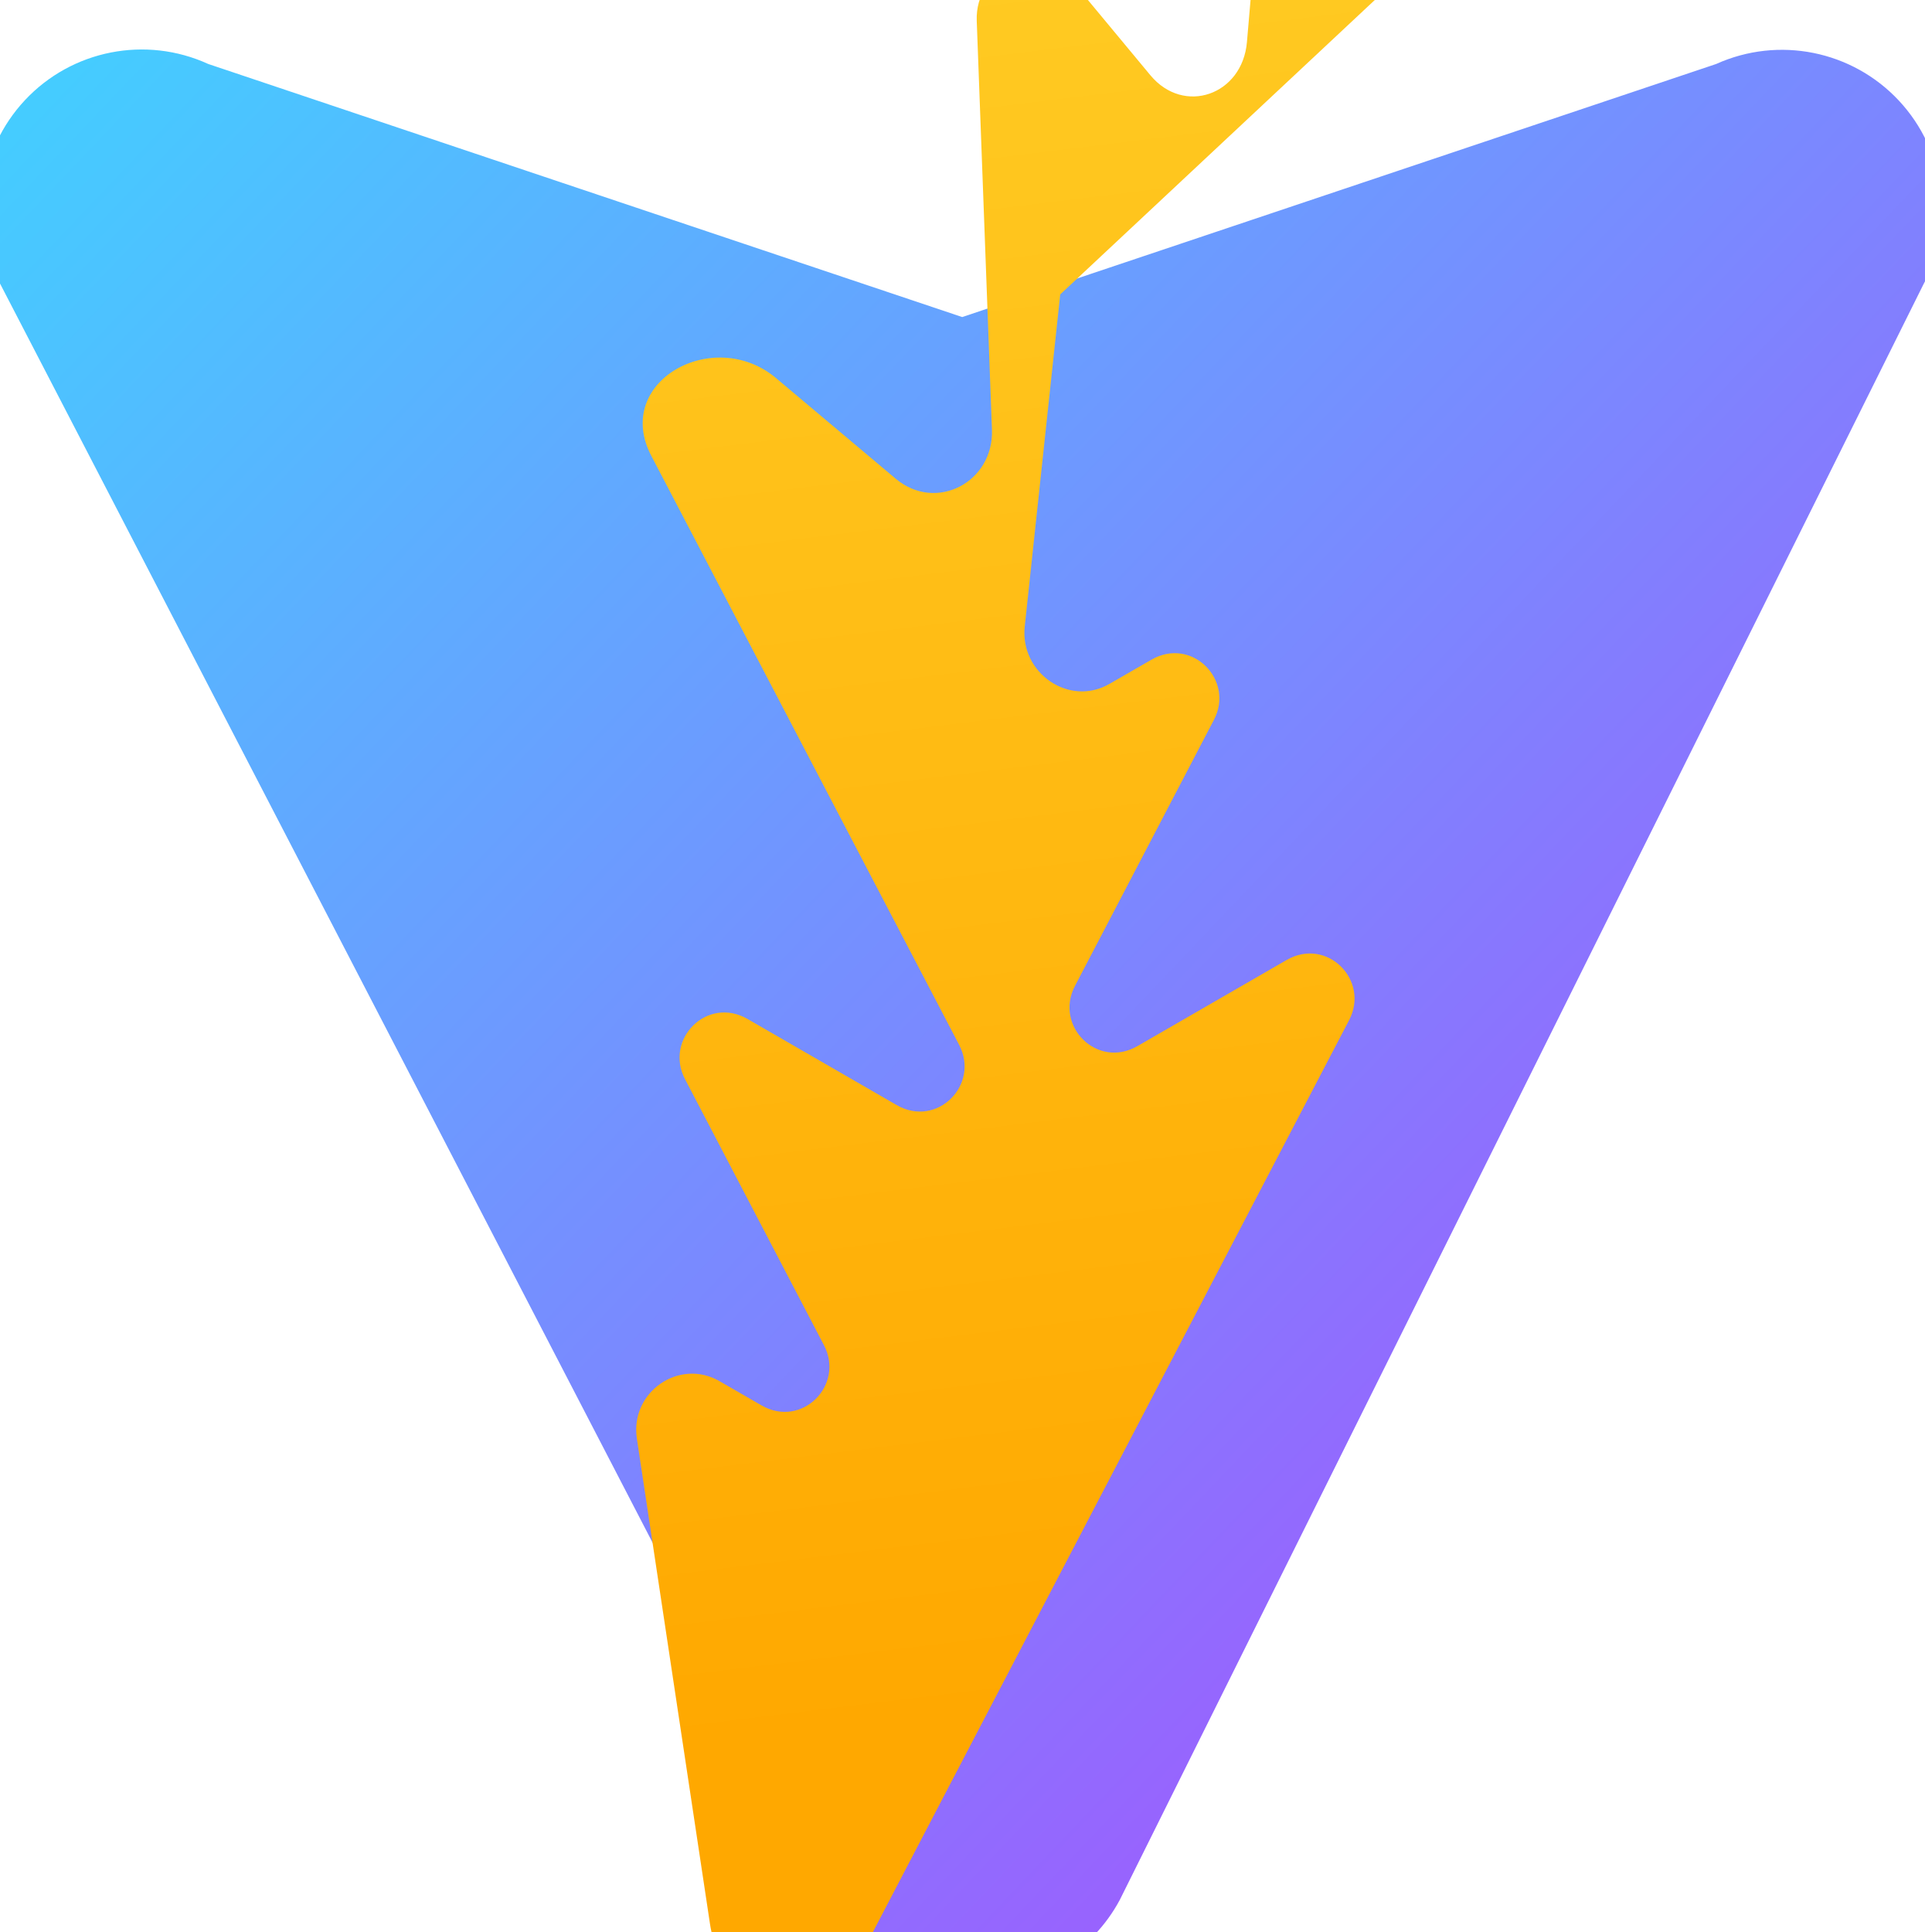
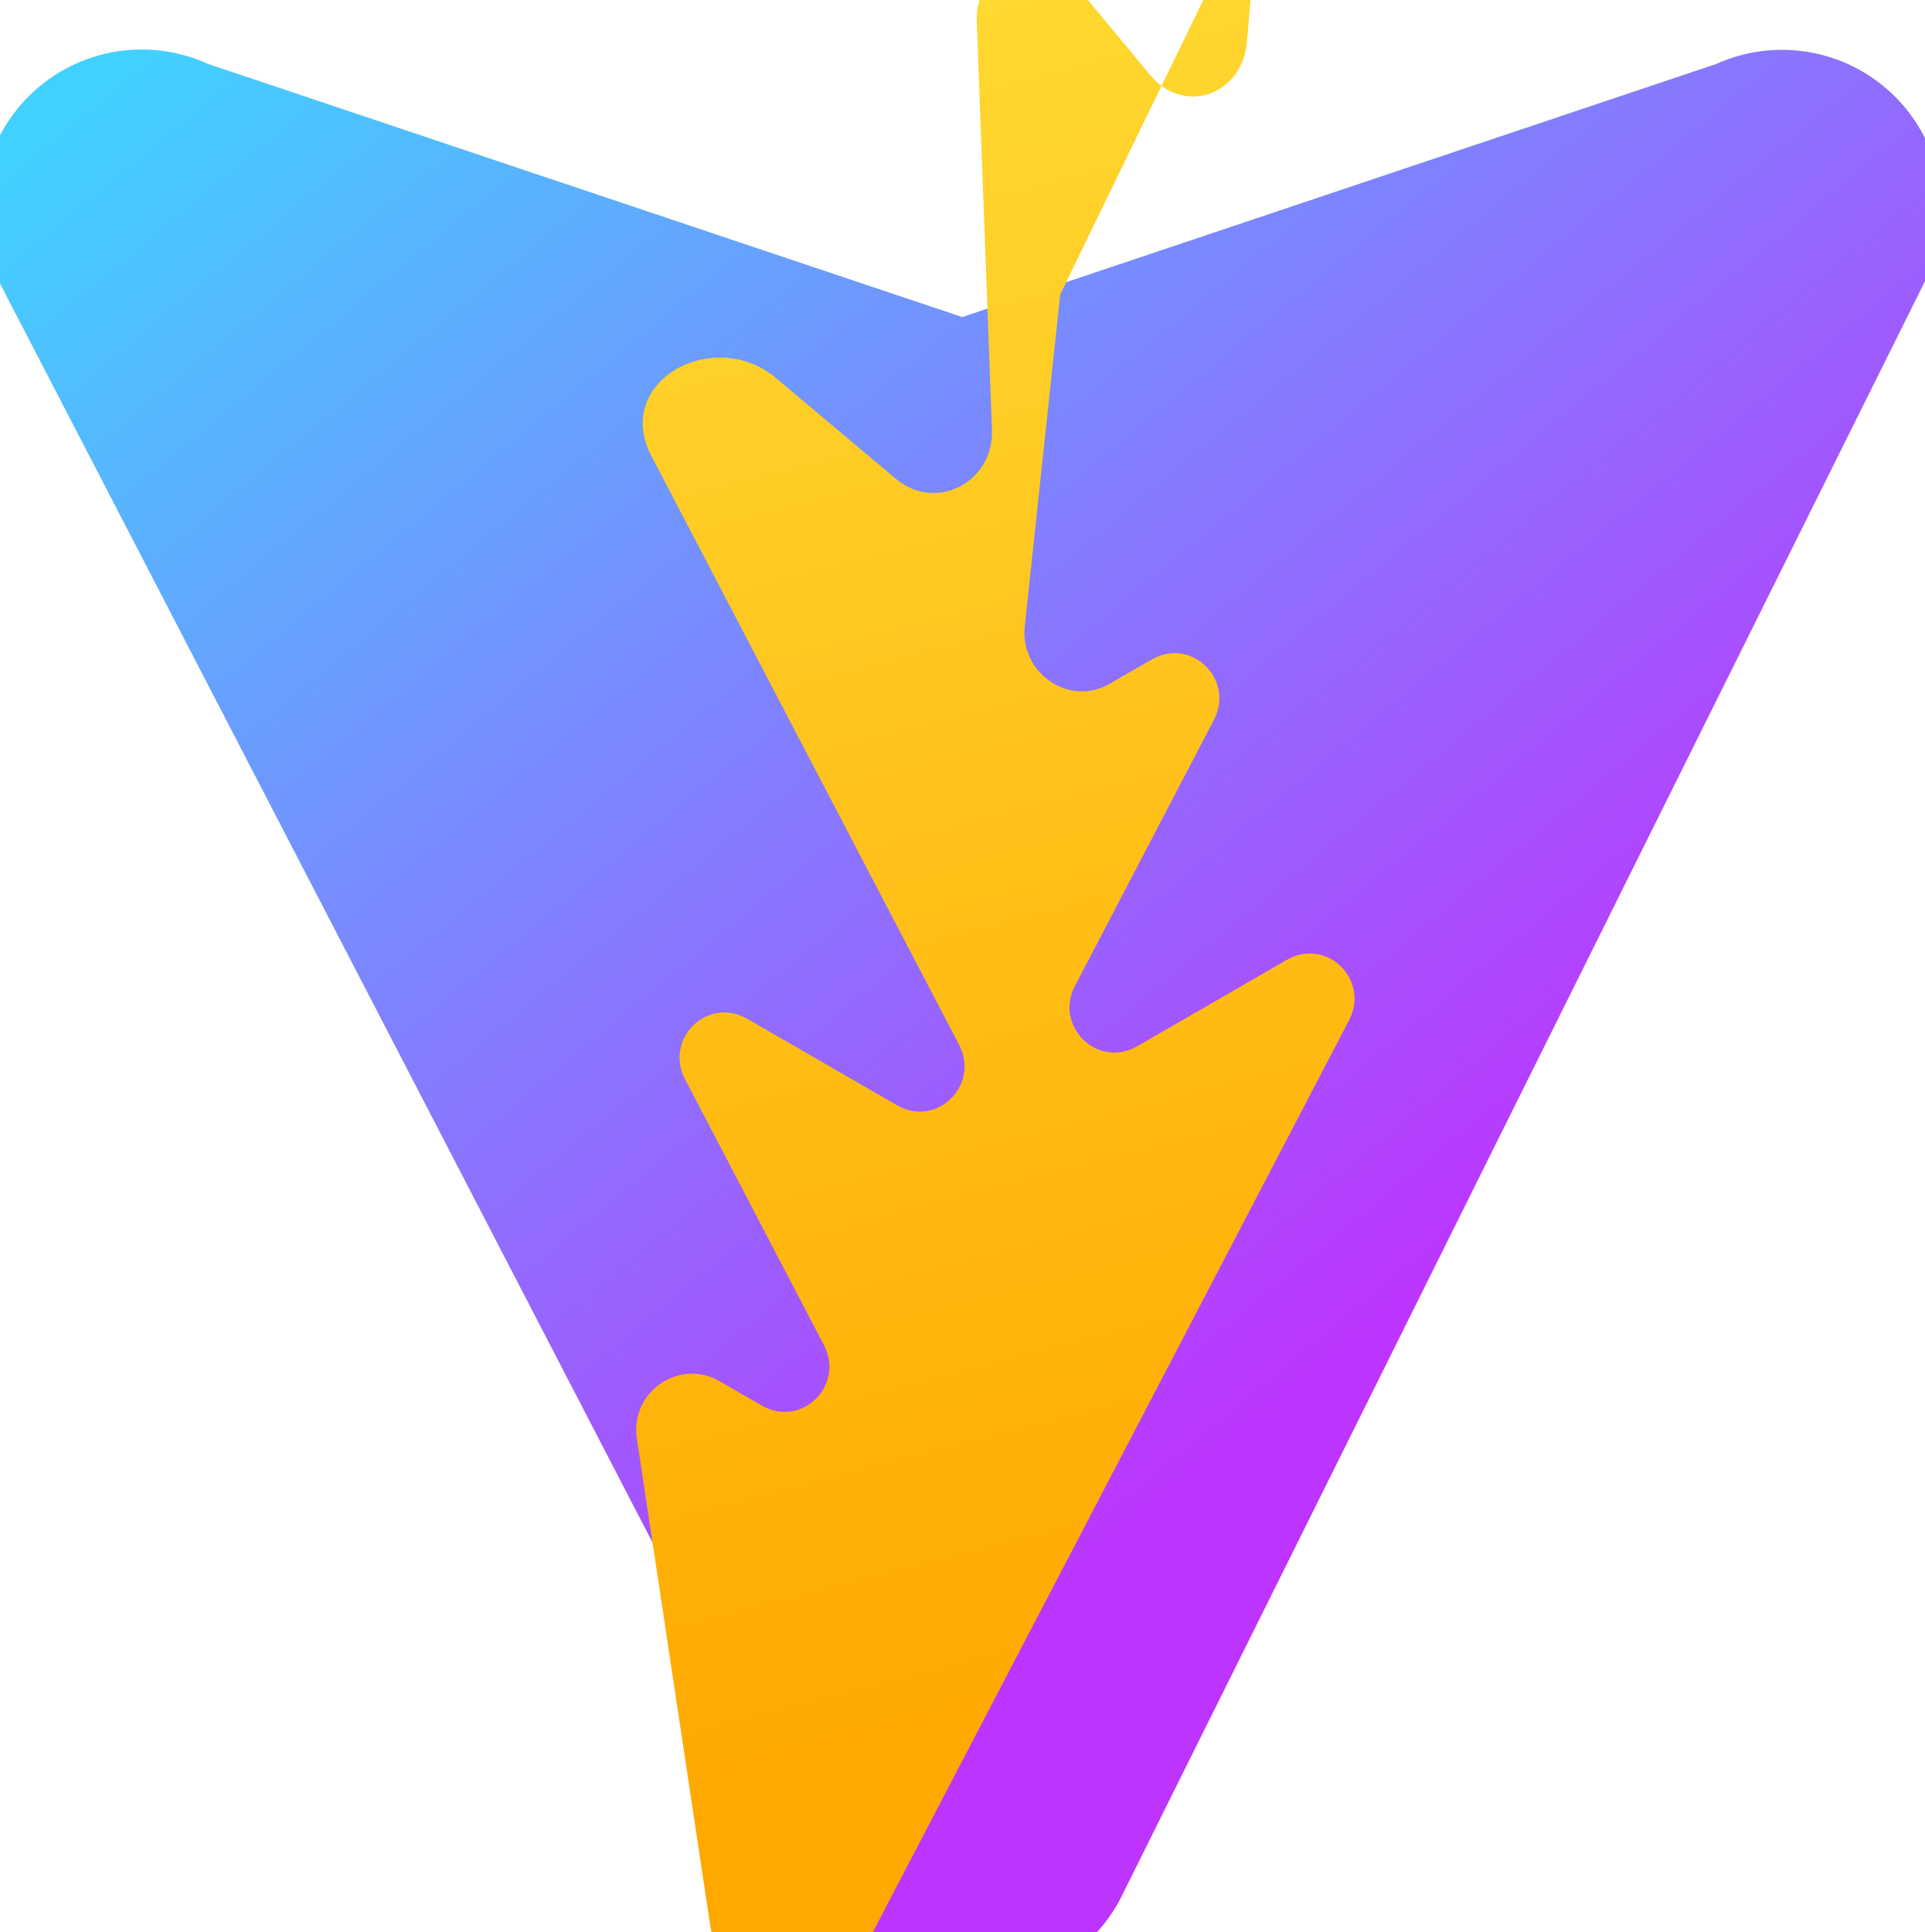
- <svg xmlns="http://www.w3.org/2000/svg" width="256" height="257" viewBox="0 0 256 257">
+ <svg xmlns="http://www.w3.org/2000/svg" aria-hidden="true" role="img" width="256" height="257" preserveAspectRatio="xMidYMid meet" viewBox="0 0 256 257">
  <defs>
-     <linearGradient id="a" x1="-2.421%" x2="110.155%" y1="1.298%" y2="108.311%">
+     <linearGradient id="IconifyId1813088fe1fbc01" x1="-.828%" x2="57.636%" y1="7.652%" y2="78.411%">
      <stop offset="0%" stop-color="#41D1FF" />
      <stop offset="100%" stop-color="#BD34FE" />
    </linearGradient>
-     <linearGradient id="b" x1="43.376%" x2="50.316%" y1="2.242%" y2="89.03%">
+     <linearGradient id="IconifyId1813088fe1fbc02" x1="43.376%" x2="50.316%" y1="2.242%" y2="89.03%">
      <stop offset="0%" stop-color="#FFEA83" />
      <stop offset="8.333%" stop-color="#FFDD35" />
      <stop offset="100%" stop-color="#FFA800" />
    </linearGradient>
  </defs>
-   <path fill="url(#a)" d="M255.803 37.954L148.96 252.731a21.277 21.277 0 0 1-37.468.1L.124 37.954a21.277 21.277 0 0 1 27.583-29.441L128 42.176l100.293-33.663a21.277 21.277 0 0 1 27.51 29.441Z" />
-   <path fill="url(#b)" d="M141.037 39.164l-4.72 44.172c-.66 6.18 5.912 10.742 11.28 7.633l5.571-3.214c5.362-3.093 11.096 2.683 8.315 8.003l-18.485 35.393c-2.781 5.32 2.953 11.096 8.315 8.003l19.838-11.451c5.363-3.093 11.096 2.683 8.315 8.003l-64.743 123.97c-5.146 9.854-18.595 7.43-20.273-3.731l-9.73-64.58c-.933-6.18 5.64-10.742 11.003-7.633l5.571 3.214c5.362 3.093 11.096-2.683 8.315-8.003l-18.485-35.393c-2.781-5.32 2.953-11.096 8.315-8.003l19.838 11.451c5.362 3.093 11.096-2.683 8.315-8.003l-40.957-78.37c-5.147-9.855 8.303-17.3 16.594-10.332l15.919 13.384c5.363 4.512 13.066.466 12.806-6.522l-2.023-54.382c-.253-6.988 8.1-10.831 12.571-5.444l10.52 12.67c4.471 5.387 12.248 2.633 12.852-4.393l4.337-50.398c.6-6.988 9.546-9.143 13.136-3.139l10.52 17.582c3.59 6.004 12.353 4.393 13.693-2.316l3.413-17.068a9.444 9.444 0 0 1 15.655-4.408l10.52 10.52c4.47 4.47 12.19 1.767 12.852-5.146l4.337-45.185c.662-6.913 9.476-9.006 13.003-3.102l10.52 17.583c3.527 5.903 12.28 4.29 13.627-2.282l4.137-20.266a9.444 9.444 0 0 1 15.712-4.47l10.52 10.52c4.47 4.47 12.19 1.768 12.852-5.146l4.137-43.1a9.444 9.444 0 0 1 15.712-4.47l10.52 10.52c4.47 4.47 12.19 1.768 12.852-5.146l4.137-43.1z" />
+   <path fill="url(#IconifyId1813088fe1fbc01)" d="M255.803 37.954L148.96 252.731a21.277 21.277 0 0 1-37.468.1L.124 37.954a21.277 21.277 0 0 1 27.583-29.441L128 42.176l100.293-33.663a21.277 21.277 0 0 1 27.51 29.441z" />
+   <path fill="url(#IconifyId1813088fe1fbc02)" d="M141.037 39.164l-4.72 44.172c-.66 6.18 5.912 10.742 11.28 7.633l5.571-3.214c5.362-3.093 11.096 2.683 8.315 8.003l-18.485 35.393c-2.781 5.32 2.953 11.096 8.315 8.003l19.838-11.451c5.363-3.093 11.096 2.683 8.315 8.003l-64.743 123.97c-5.146 9.854-18.595 7.43-20.273-3.731l-9.73-64.58c-.933-6.18 5.64-10.742 11.003-7.633l5.571 3.214c5.362 3.093 11.096-2.683 8.315-8.003l-18.485-35.393c-2.781-5.32 2.953-11.096 8.315-8.003l19.838 11.451c5.362 3.093 11.096-2.683 8.315-8.003l-40.957-78.37c-5.147-9.855 8.303-17.3 16.594-10.332l15.919 13.384c5.363 4.512 13.066.466 12.806-6.522l-2.023-54.382c-.253-6.988 8.1-10.831 12.571-5.444l10.52 12.67c4.471 5.387 12.248 2.633 12.852-4.393l4.337-50.398c.6-6.988 9.546-9.143 13.136-3.139z" />
</svg>
